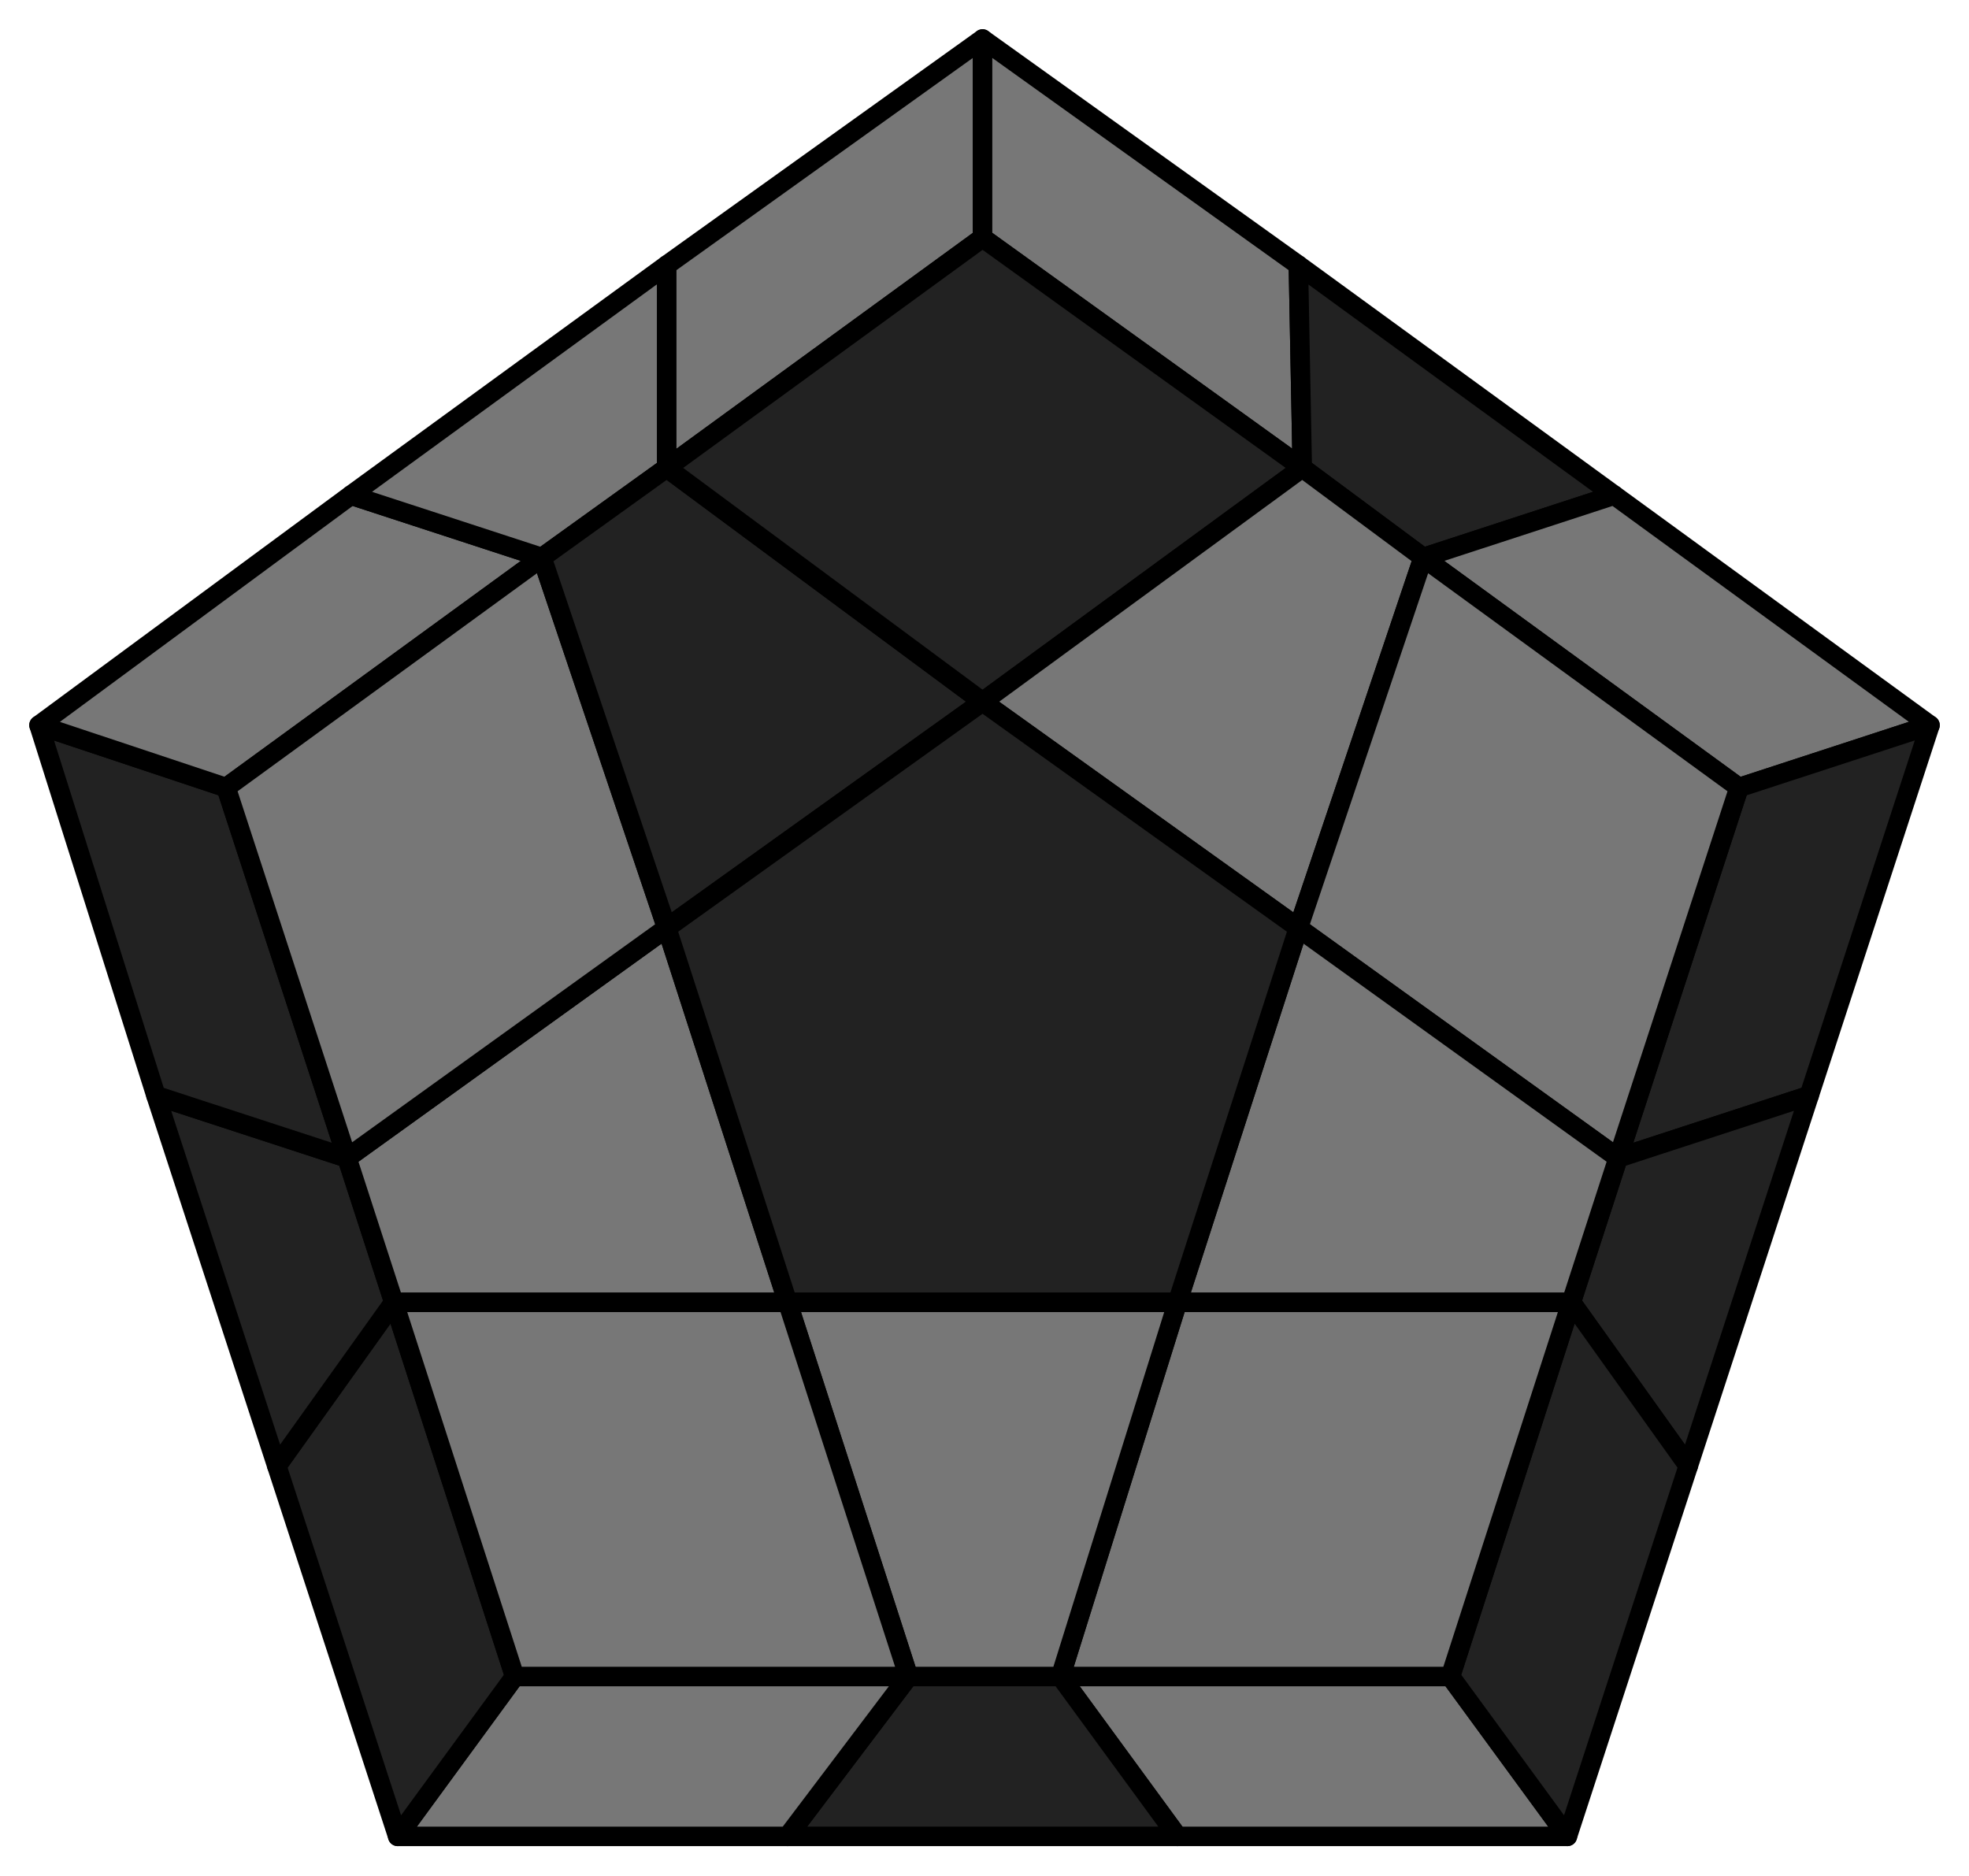
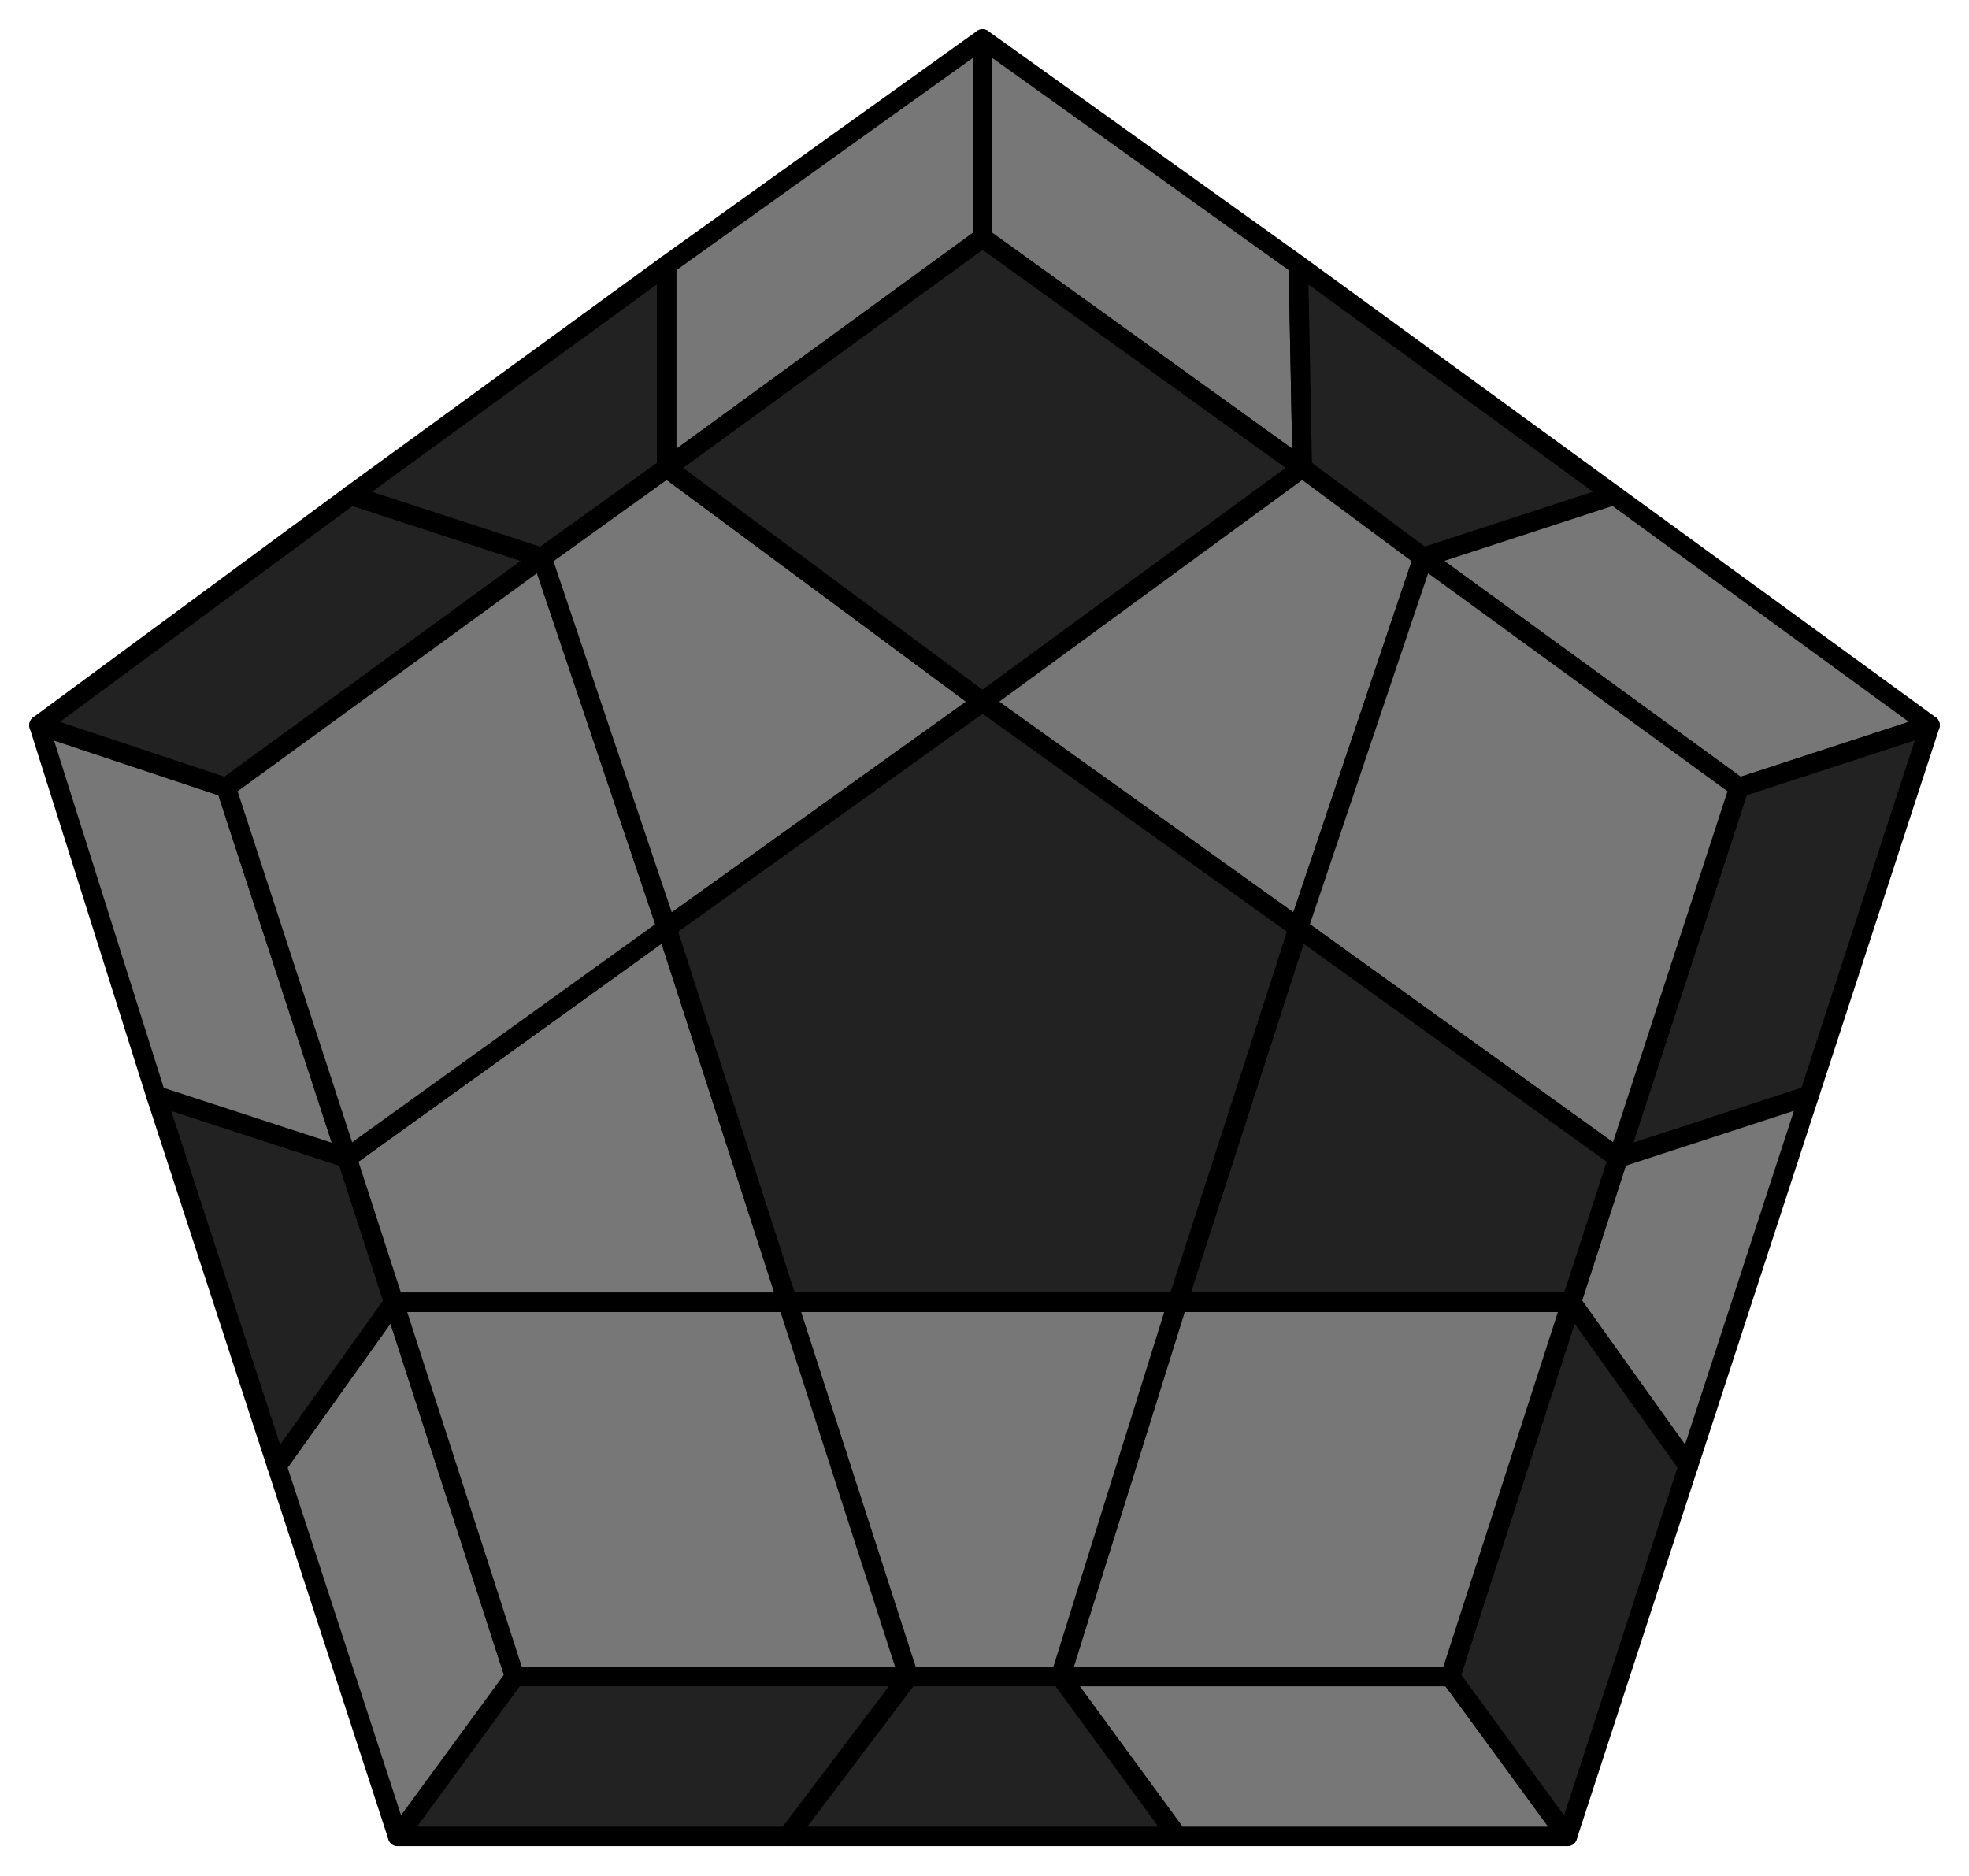
<svg xmlns="http://www.w3.org/2000/svg" id="244" width="505" height="481">
  <style>
polygon { stroke: black; stroke-width: 5px; stroke-linejoin: round;}
.light {fill: #777;}
.dark {fill: #222;}
</style>
  <polygon class="light" points="402 471 302 471 272 430 372 430" />
  <polygon class="dark" points="302 471 202 471 233 430 272 430" />
-   <polygon class="light" points="202 471 102 471 132 430 233 430" />
-   <polygon class="dark" points="102 471 71 376 101 334 132 430" />
+   <polygon class="dark" points="202 471 102 471 132 430 233 430" />
+   <polygon class="light" points="102 471 71 376 101 334 132 430" />
  <polygon class="dark" points="71 376 40 281 89 297 101 334" />
-   <polygon class="dark" points="40 281 10 186 58 202 89 297" />
-   <polygon class="light" points="10 186 90 127 139 143 58 202" />
-   <polygon class="light" points="90 127 171 68 171 120 139 143" />
+   <polygon class="light" points="40 281 10 186 58 202 89 297" />
+   <polygon class="dark" points="10 186 90 127 139 143 58 202" />
+   <polygon class="dark" points="90 127 171 68 171 120 139 143" />
  <polygon class="light" points="171 68 252 10 252 61 171 120" />
  <polygon class="light" points="252 10 333 68 334 120 252 61" />
  <polygon class="dark" points="333 68 414 127 365 143 334 120" />
  <polygon class="light" points="414 127 495 186 446 202 365 143" />
  <polygon class="dark" points="495 186 464 281 415 297 446 202" />
-   <polygon class="dark" points="464 281 433 376 403 334 415 297" />
+   <polygon class="light" points="464 281 433 376 403 334 415 297" />
  <polygon class="dark" points="433 376 402 471 372 430 403 334" />
  <polygon class="light" points="372 430 272 430 302 334 403 334" />
  <polygon class="light" points="272 430 233 430 202 334 302 334" />
  <polygon class="light" points="132 430 101 334 202 334 233 430" />
  <polygon class="light" points="101 334 89 297 171 238 202 334" />
  <polygon class="light" points="58 202 139 143 171 238 89 297" />
-   <polygon class="dark" points="139 143 171 120 252 180 171 238" />
+   <polygon class="light" points="139 143 171 120 252 180 171 238" />
  <polygon class="dark" points="252 61 334 120 252 180 171 120" />
  <polygon class="light" points="334 120 365 143 333 238 252 180" />
  <polygon class="light" points="446 202 415 297 333 238 365 143" />
-   <polygon class="light" points="415 297 403 334 302 334 333 238" />
+   <polygon class="dark" points="415 297 403 334 302 334 333 238" />
  <polygon class="dark" points="302 334 202 334 171 238 252 180 333 238" />
</svg>
